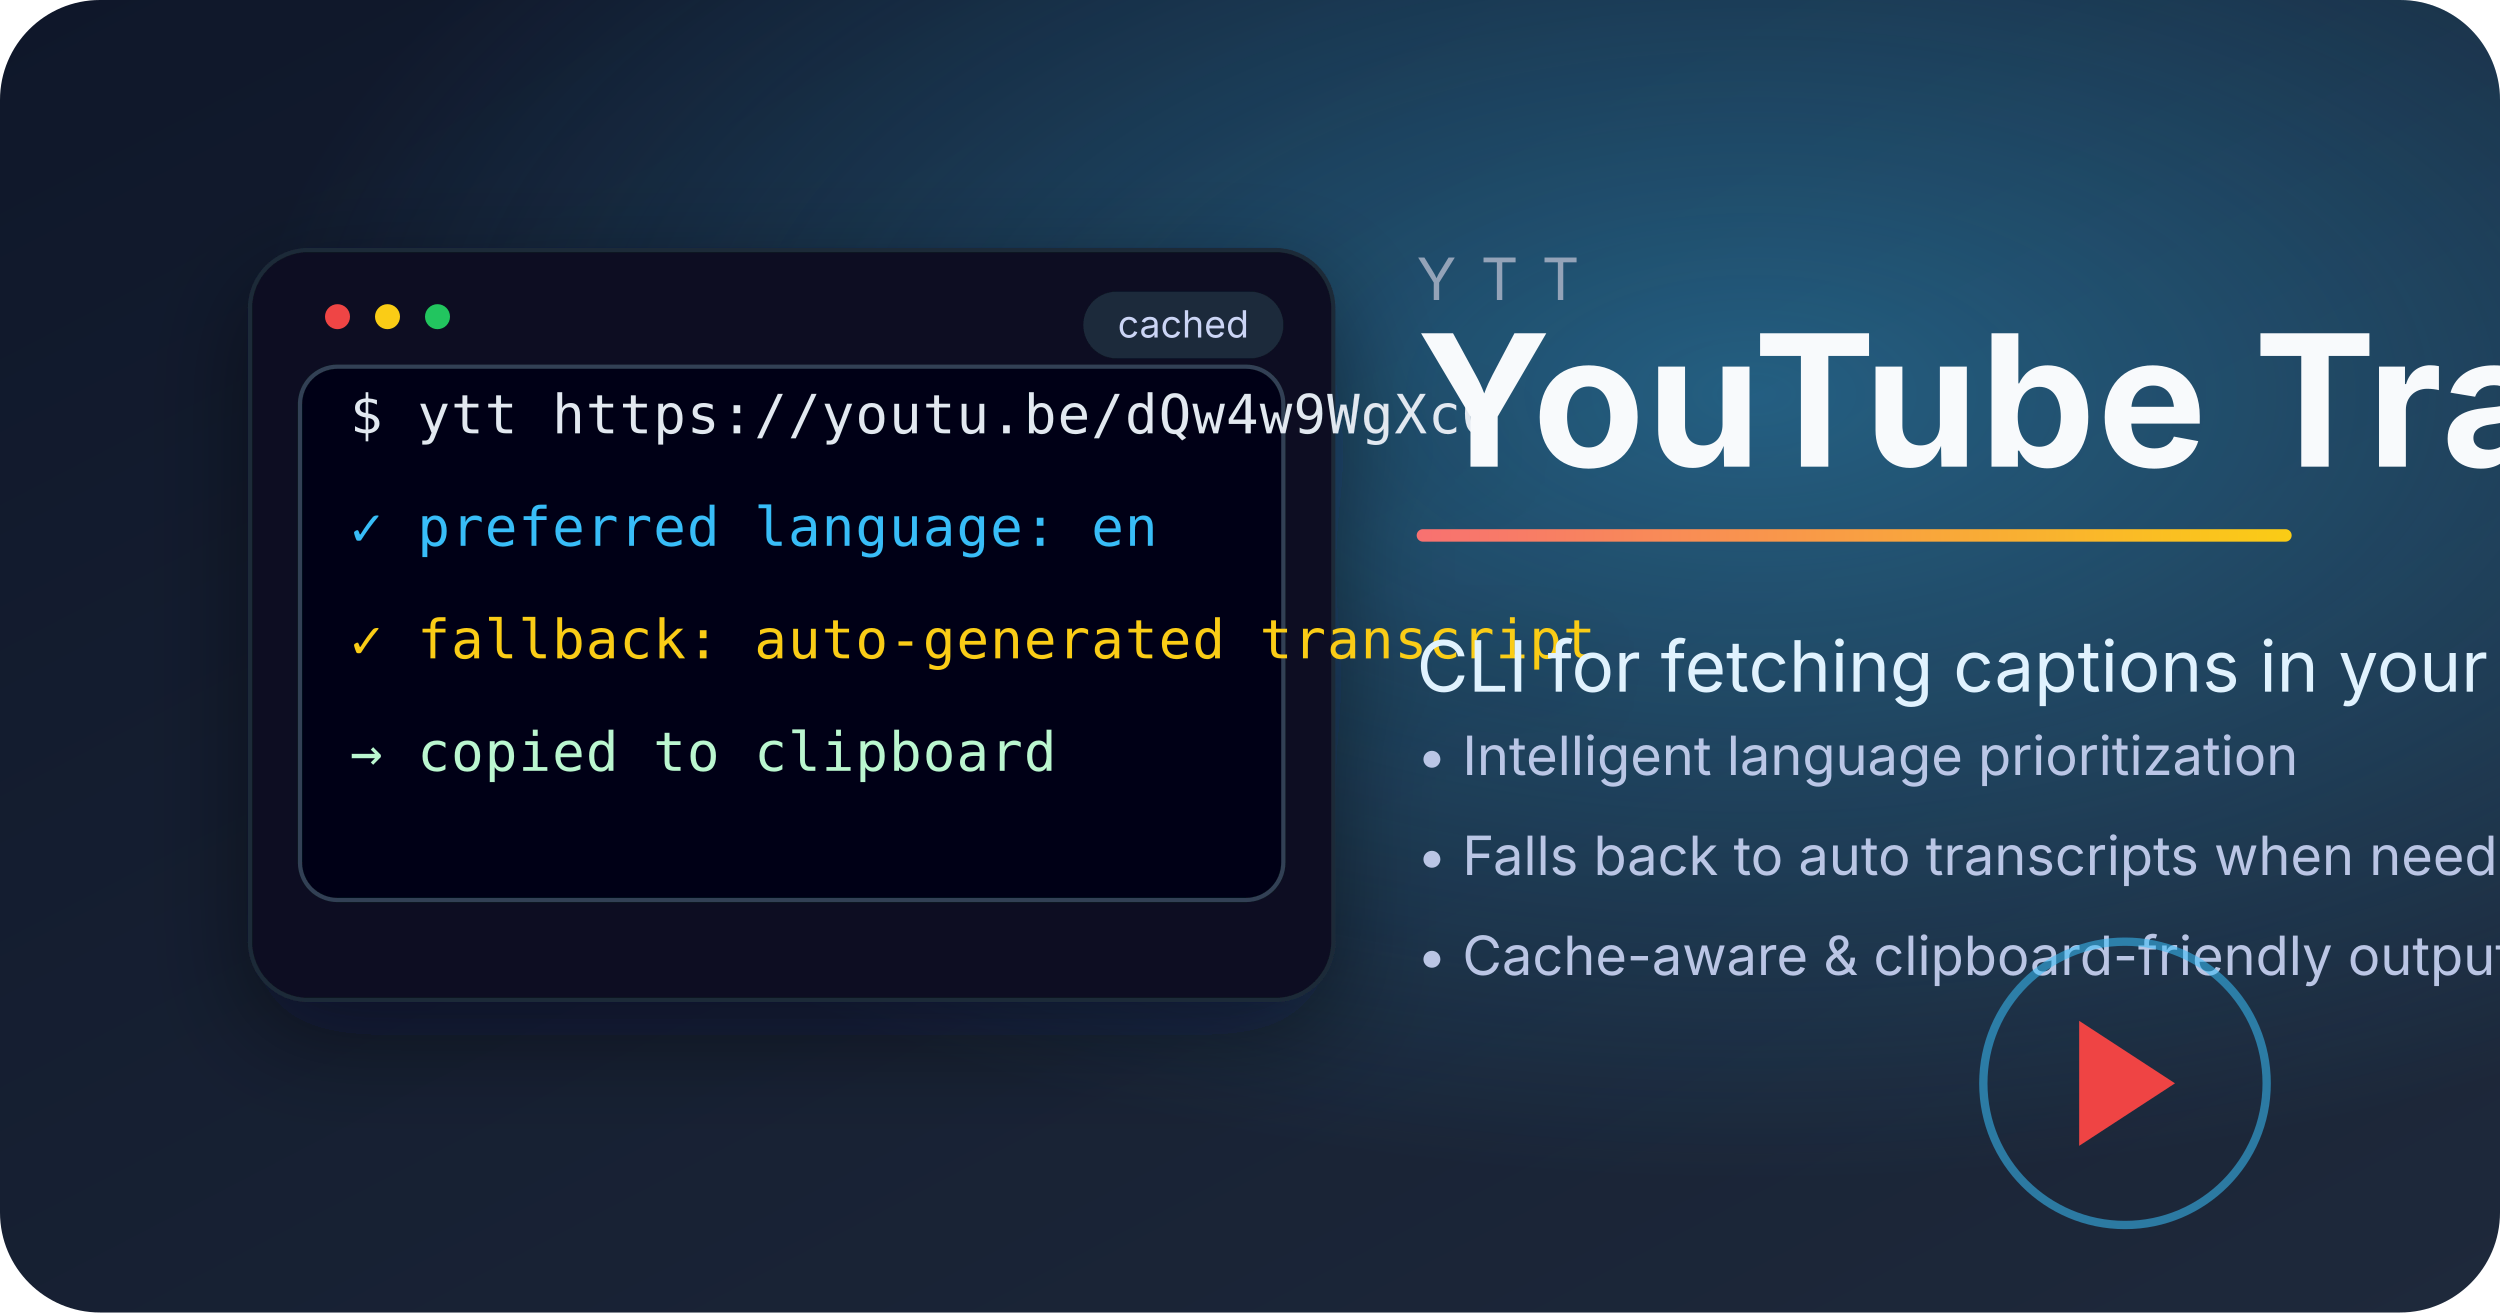
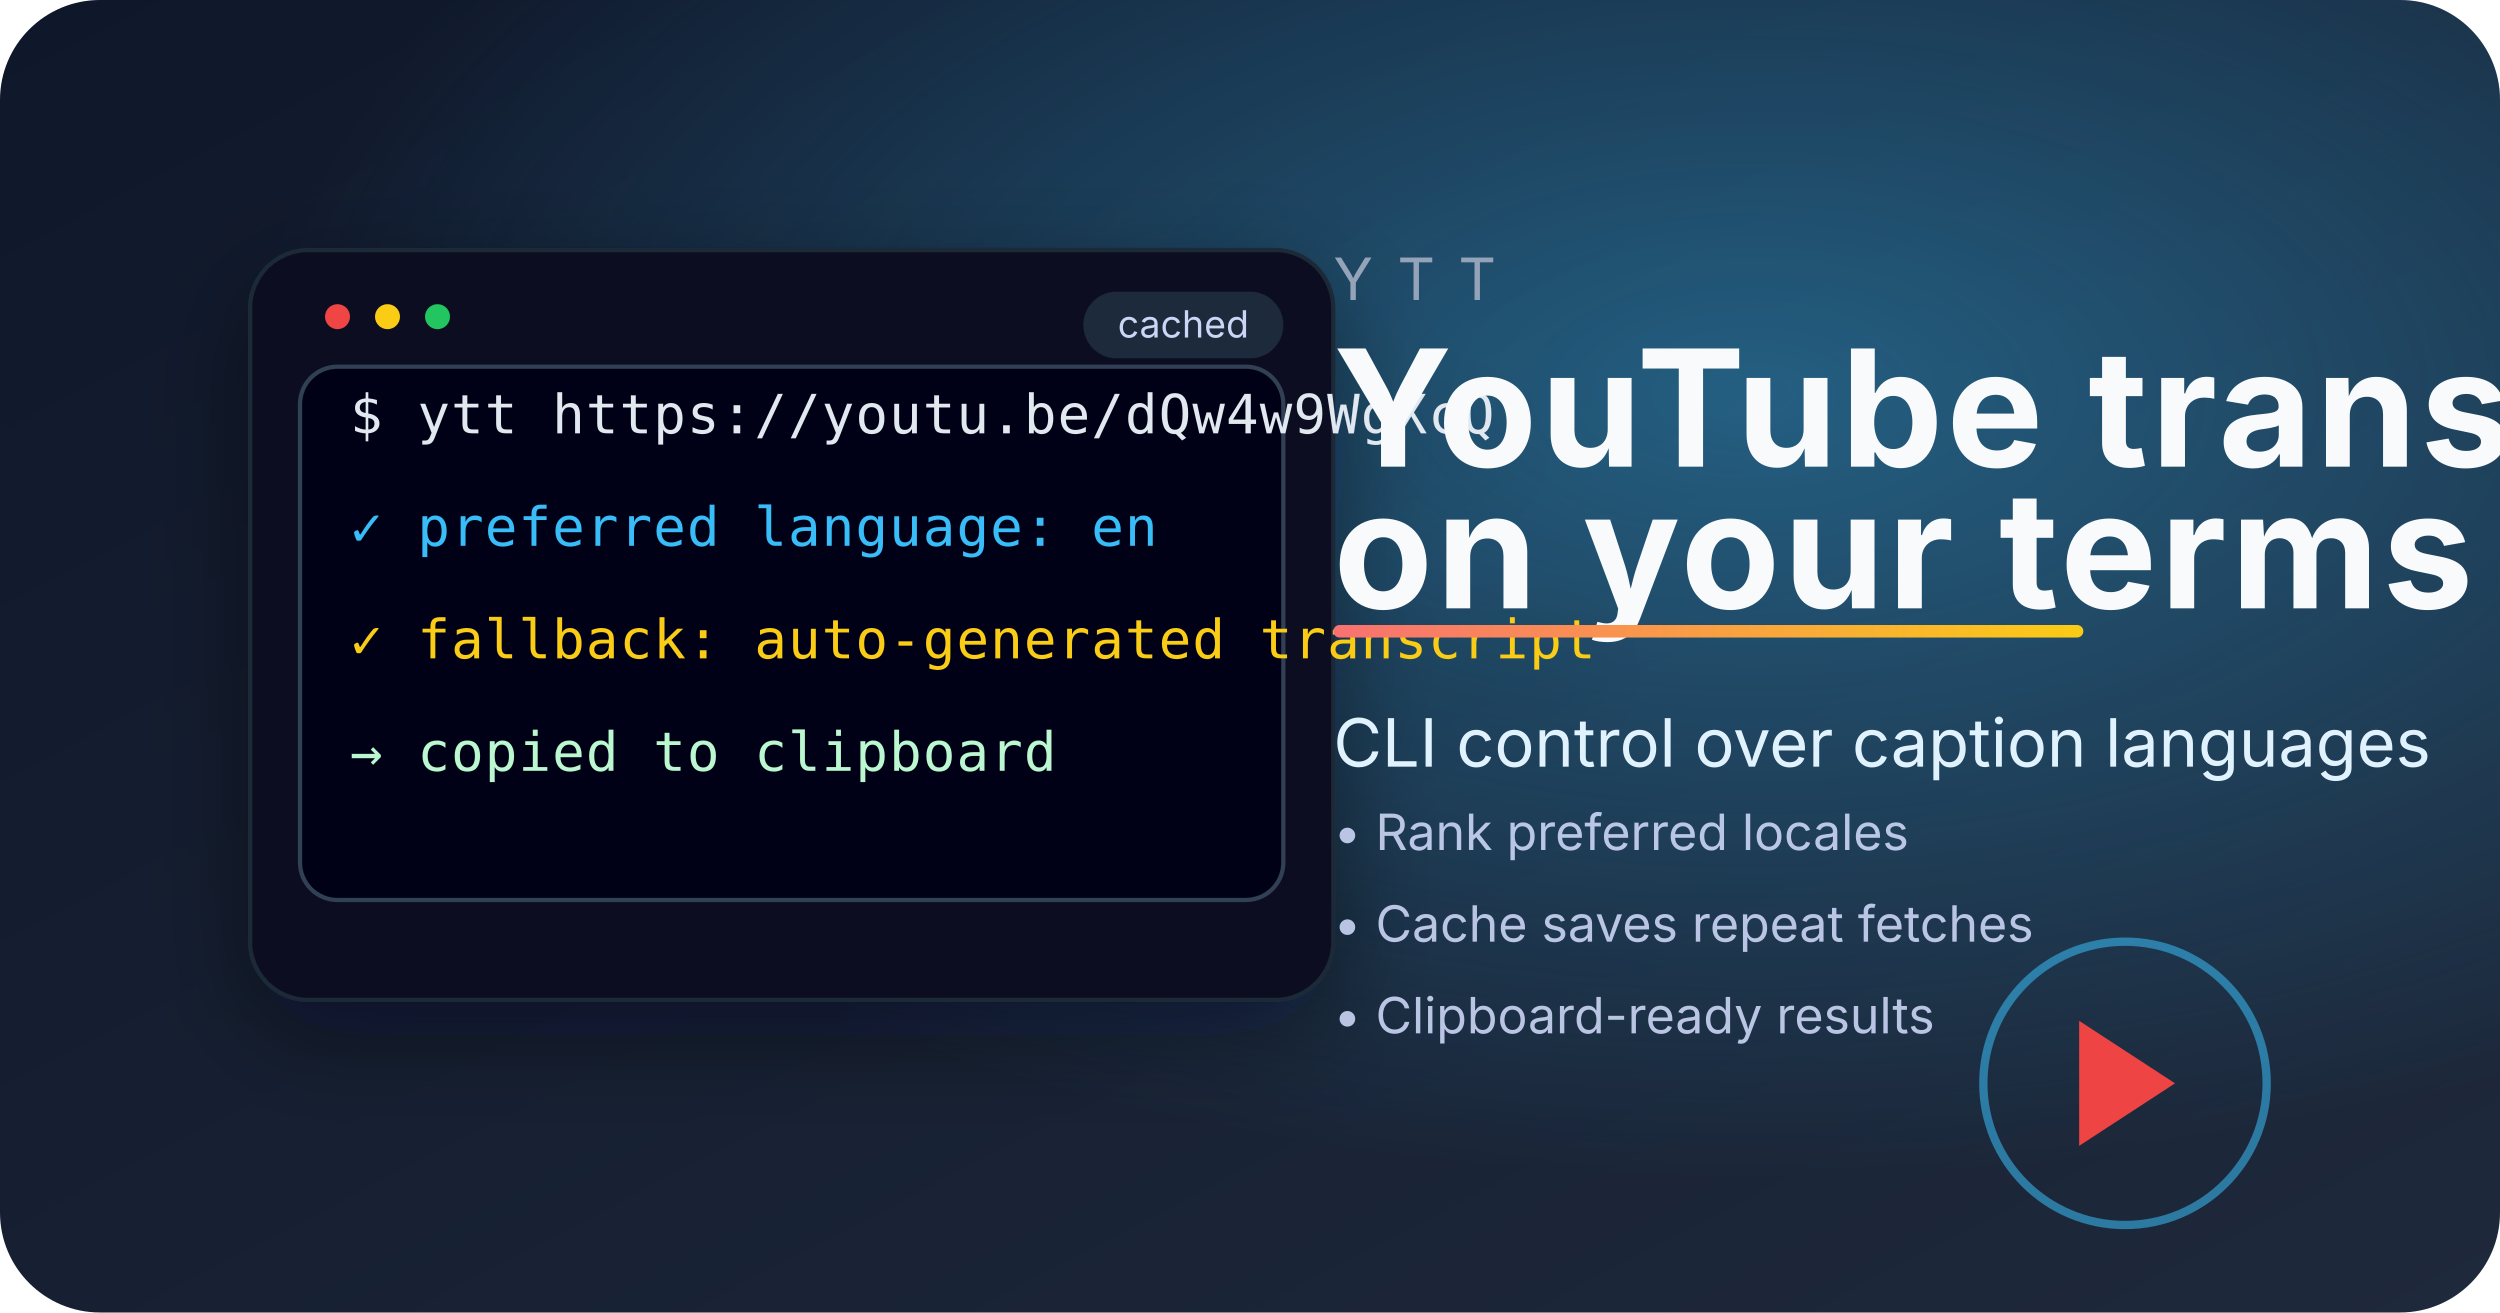
<svg xmlns="http://www.w3.org/2000/svg" viewBox="0 0 1200 630" width="1200" height="630" role="img" aria-labelledby="title desc">
  <defs>
    <linearGradient id="bg" x1="0%" y1="0%" x2="100%" y2="100%">
      <stop offset="0%" stop-color="#0f172a" />
      <stop offset="100%" stop-color="#1e293b" />
    </linearGradient>
    <radialGradient id="spot" cx="70%" cy="30%" r="75%">
      <stop offset="0%" stop-color="#38bdf8" stop-opacity="0.4" />
      <stop offset="80%" stop-color="#38bdf8" stop-opacity="0" />
    </radialGradient>
    <linearGradient id="highlight" x1="0%" y1="0%" x2="100%" y2="0%">
      <stop offset="0%" stop-color="#f87171" />
      <stop offset="100%" stop-color="#facc15" />
    </linearGradient>
    <filter id="shadow" x="-20%" y="-20%" width="140%" height="140%">
      <feDropShadow dx="0" dy="16" stdDeviation="24" flood-color="#020617" flood-opacity="0.45" />
    </filter>
  </defs>
  <rect width="1200" height="630" rx="48" fill="url(#bg)" />
  <rect width="1200" height="630" rx="48" fill="url(#spot)" />
  <g transform="translate(120, 120)">
    <g filter="url(#shadow)">
      <rect x="0" y="0" width="520" height="360" rx="28" fill="#0b1120" stroke="#1f2937" stroke-width="2" />
      <rect x="24" y="56" width="472" height="256" rx="18" fill="#020617" stroke="#334155" stroke-width="2" />
      <g transform="translate(48, 88)" font-family="'Fira Code', 'Source Code Pro', monospace" font-size="26" fill="#e2e8f0" letter-spacing="0.02em">
        <text y="0">$ ytt https://youtu.be/dQw4w9WgXcQ</text>
        <text y="54" fill="#38bdf8">✓ preferred language: en</text>
        <text y="108" fill="#facc15">✓ fallback: auto-generated transcript</text>
        <text y="162" fill="#bbf7d0">→ copied to clipboard</text>
      </g>
      <g transform="translate(24, 16)">
        <circle cx="18" cy="16" r="6" fill="#ef4444" />
        <circle cx="42" cy="16" r="6" fill="#facc15" />
        <circle cx="66" cy="16" r="6" fill="#22c55e" />
      </g>
      <g transform="translate(400, 20)">
        <rect x="0" y="0" width="96" height="32" rx="16" fill="#1e293b" />
        <text x="48" y="22" font-family="'Inter', 'Segoe UI', sans-serif" font-size="18" fill="#cbd5f5" text-anchor="middle">cached</text>
      </g>
    </g>
-     <g transform="translate(560, 0)">
+     <g transform="translate(520, 0)">
      <text x="0" y="24" font-family="'Inter', 'Segoe UI', sans-serif" font-size="28" fill="#94a3b8" letter-spacing="0.4em">YTT</text>
-       <text x="0" y="104" font-family="'Inter', 'Segoe UI', sans-serif" font-size="88" font-weight="700" fill="#f8fafc" letter-spacing="0.01em">YouTube Transcript Tool</text>
-       <rect x="0" y="134" width="420" height="6" fill="url(#highlight)" rx="3" />
-       <text x="0" y="212" font-family="'Inter', 'Segoe UI', sans-serif" font-size="34" fill="#e0f2fe">CLI for fetching captions in your preferred languages</text>
-       <g font-family="'Inter', 'Segoe UI', sans-serif" font-size="26" fill="#cbd5f5" opacity="0.9" transform="translate(0, 252)">
-         <text y="0">• Intelligent language prioritization</text>
-         <text y="48">• Falls back to auto transcripts when needed</text>
-         <text y="96">• Cache-aware &amp; clipboard-friendly output</text>
+       <text x="0" y="104" font-family="'Inter', 'Segoe UI', sans-serif" font-size="78" font-weight="700" fill="#f8fafc" letter-spacing="0.02em">
+         YouTube transcripts
+         <tspan x="0" dy="68">on your terms</tspan>
+       </text>
+       <rect x="0" y="180" width="360" height="6" fill="url(#highlight)" rx="3" />
+       <text x="0" y="248" font-family="'Inter', 'Segoe UI', sans-serif" font-size="32" fill="#e0f2fe">CLI control over caption languages</text>
+       <g font-family="'Inter', 'Segoe UI', sans-serif" font-size="24" fill="#cbd5f5" opacity="0.9" transform="translate(0, 288)">
+         <text y="0">• Rank preferred locales</text>
+         <text y="44">• Cache saves repeat fetches</text>
+         <text y="88">• Clipboard-ready results</text>
      </g>
    </g>
  </g>
  <g transform="translate(1020, 520)">
    <circle cx="0" cy="0" r="68" fill="none" stroke="#38bdf8" stroke-width="4" opacity="0.55" />
    <path d="M-22 -30 L24 0 L-22 30 Z" fill="#ef4444" />
  </g>
</svg>
